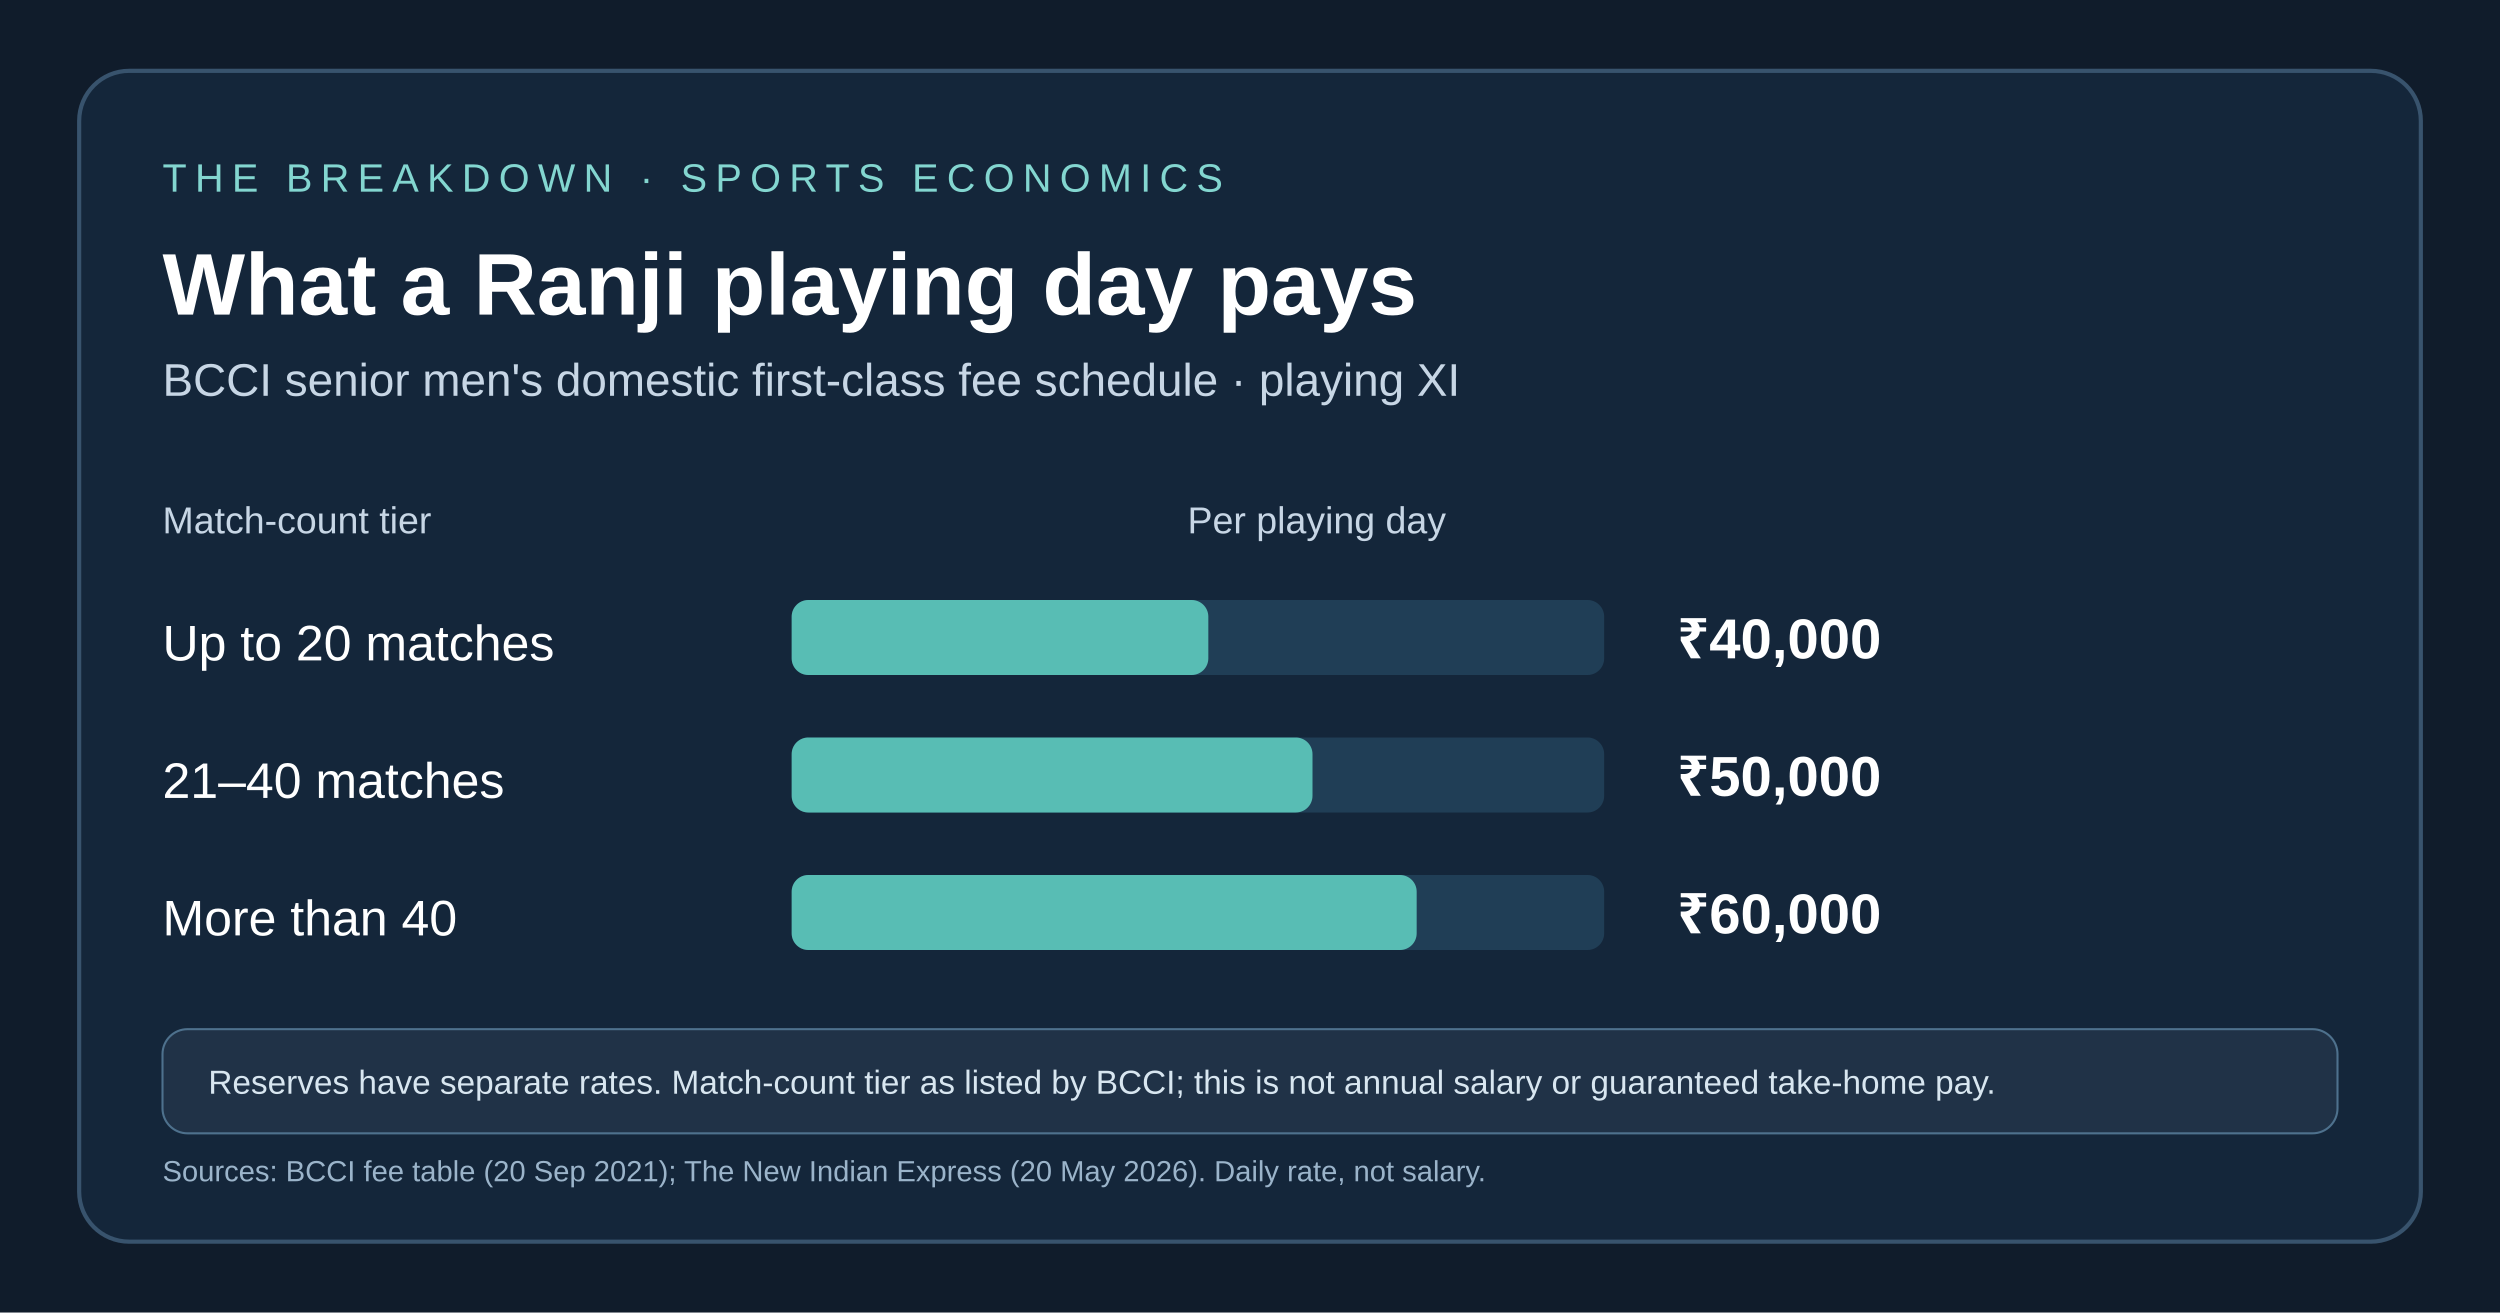
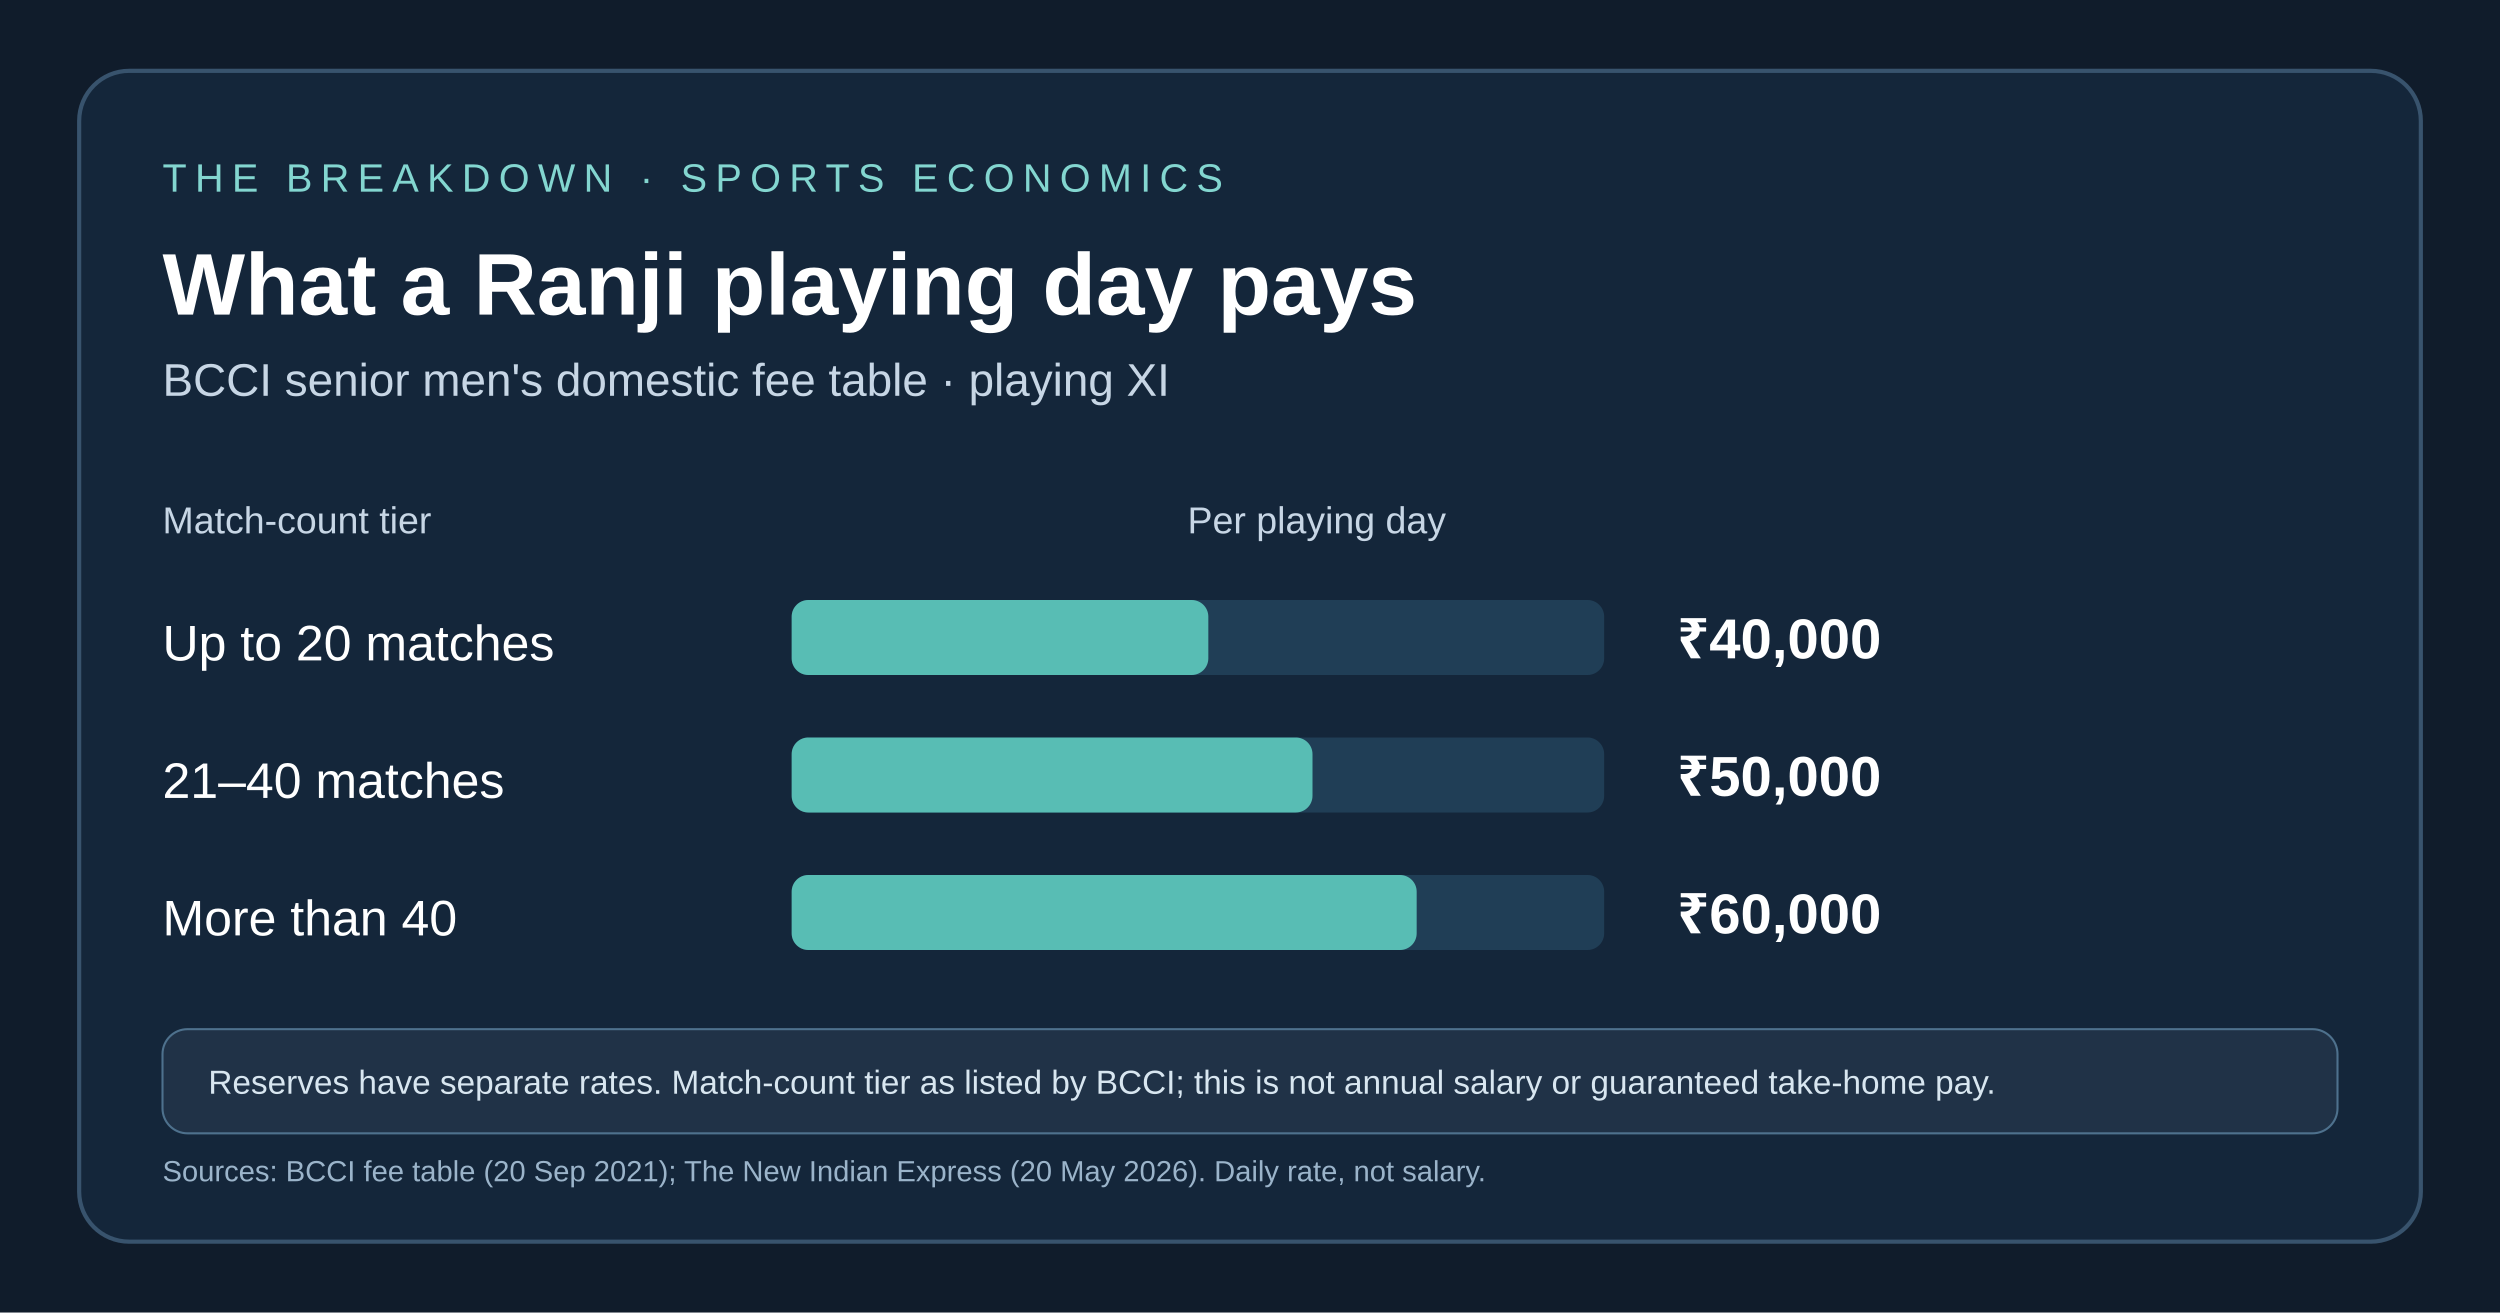
<svg xmlns="http://www.w3.org/2000/svg" viewBox="0 0 1200 630" role="img" aria-labelledby="title desc">
  <rect width="1200" height="630" fill="#101c2b" />
  <rect x="38" y="34" width="1124" height="562" rx="24" fill="#14263a" stroke="#38536d" stroke-width="2" />
  <text x="78" y="92" font-family="Arial,sans-serif" font-size="19" letter-spacing="4" fill="#83d6d0">THE BREAKDOWN · SPORTS ECONOMICS</text>
  <text x="78" y="151" font-family="Arial,sans-serif" font-size="42" font-weight="700" fill="#fff">What a Ranji playing day pays</text>
-   <text x="78" y="190" font-family="Arial,sans-serif" font-size="22" fill="#c7d6e5">BCCI senior men's domestic first-class fee schedule · playing XI</text>
+   <text x="78" y="190" font-family="Arial,sans-serif" font-size="22" fill="#c7d6e5">BCCI senior men's domestic fee table · playing XI</text>
  <text x="78" y="256" font-family="Arial,sans-serif" font-size="18" fill="#c7d6e5">Match-count tier</text>
  <text x="570" y="256" font-family="Arial,sans-serif" font-size="18" fill="#c7d6e5">Per playing day</text>
  <g>
    <text x="78" y="317" font-family="Arial,sans-serif" font-size="24" fill="#fff">Up to 20 matches</text>
    <rect x="380" y="288" width="390" height="36" rx="8" fill="#203e56" />
    <rect x="380" y="288" width="200" height="36" rx="8" fill="#58bdb4" />
    <text x="805" y="316" font-family="Arial,sans-serif" font-size="27" font-weight="700" fill="#fff">₹40,000</text>
  </g>
  <g>
    <text x="78" y="383" font-family="Arial,sans-serif" font-size="24" fill="#fff">21–40 matches</text>
    <rect x="380" y="354" width="390" height="36" rx="8" fill="#203e56" />
    <rect x="380" y="354" width="250" height="36" rx="8" fill="#58bdb4" />
    <text x="805" y="382" font-family="Arial,sans-serif" font-size="27" font-weight="700" fill="#fff">₹50,000</text>
  </g>
  <g>
    <text x="78" y="449" font-family="Arial,sans-serif" font-size="24" fill="#fff">More than 40</text>
    <rect x="380" y="420" width="390" height="36" rx="8" fill="#203e56" />
    <rect x="380" y="420" width="300" height="36" rx="8" fill="#58bdb4" />
    <text x="805" y="448" font-family="Arial,sans-serif" font-size="27" font-weight="700" fill="#fff">₹60,000</text>
  </g>
  <rect x="78" y="494" width="1044" height="50" rx="12" fill="#203247" stroke="#4e718d" />
  <text x="100" y="525" font-family="Arial,sans-serif" font-size="16" fill="#d8e6f0">Reserves have separate rates. Match-count tier as listed by BCCI; this is not annual salary or guaranteed take-home pay.</text>
  <text x="78" y="567" font-family="Arial,sans-serif" font-size="14" fill="#9bb4ca">Sources: BCCI fee table (20 Sep 2021); The New Indian Express (20 May 2026). Daily rate, not salary.</text>
</svg>
